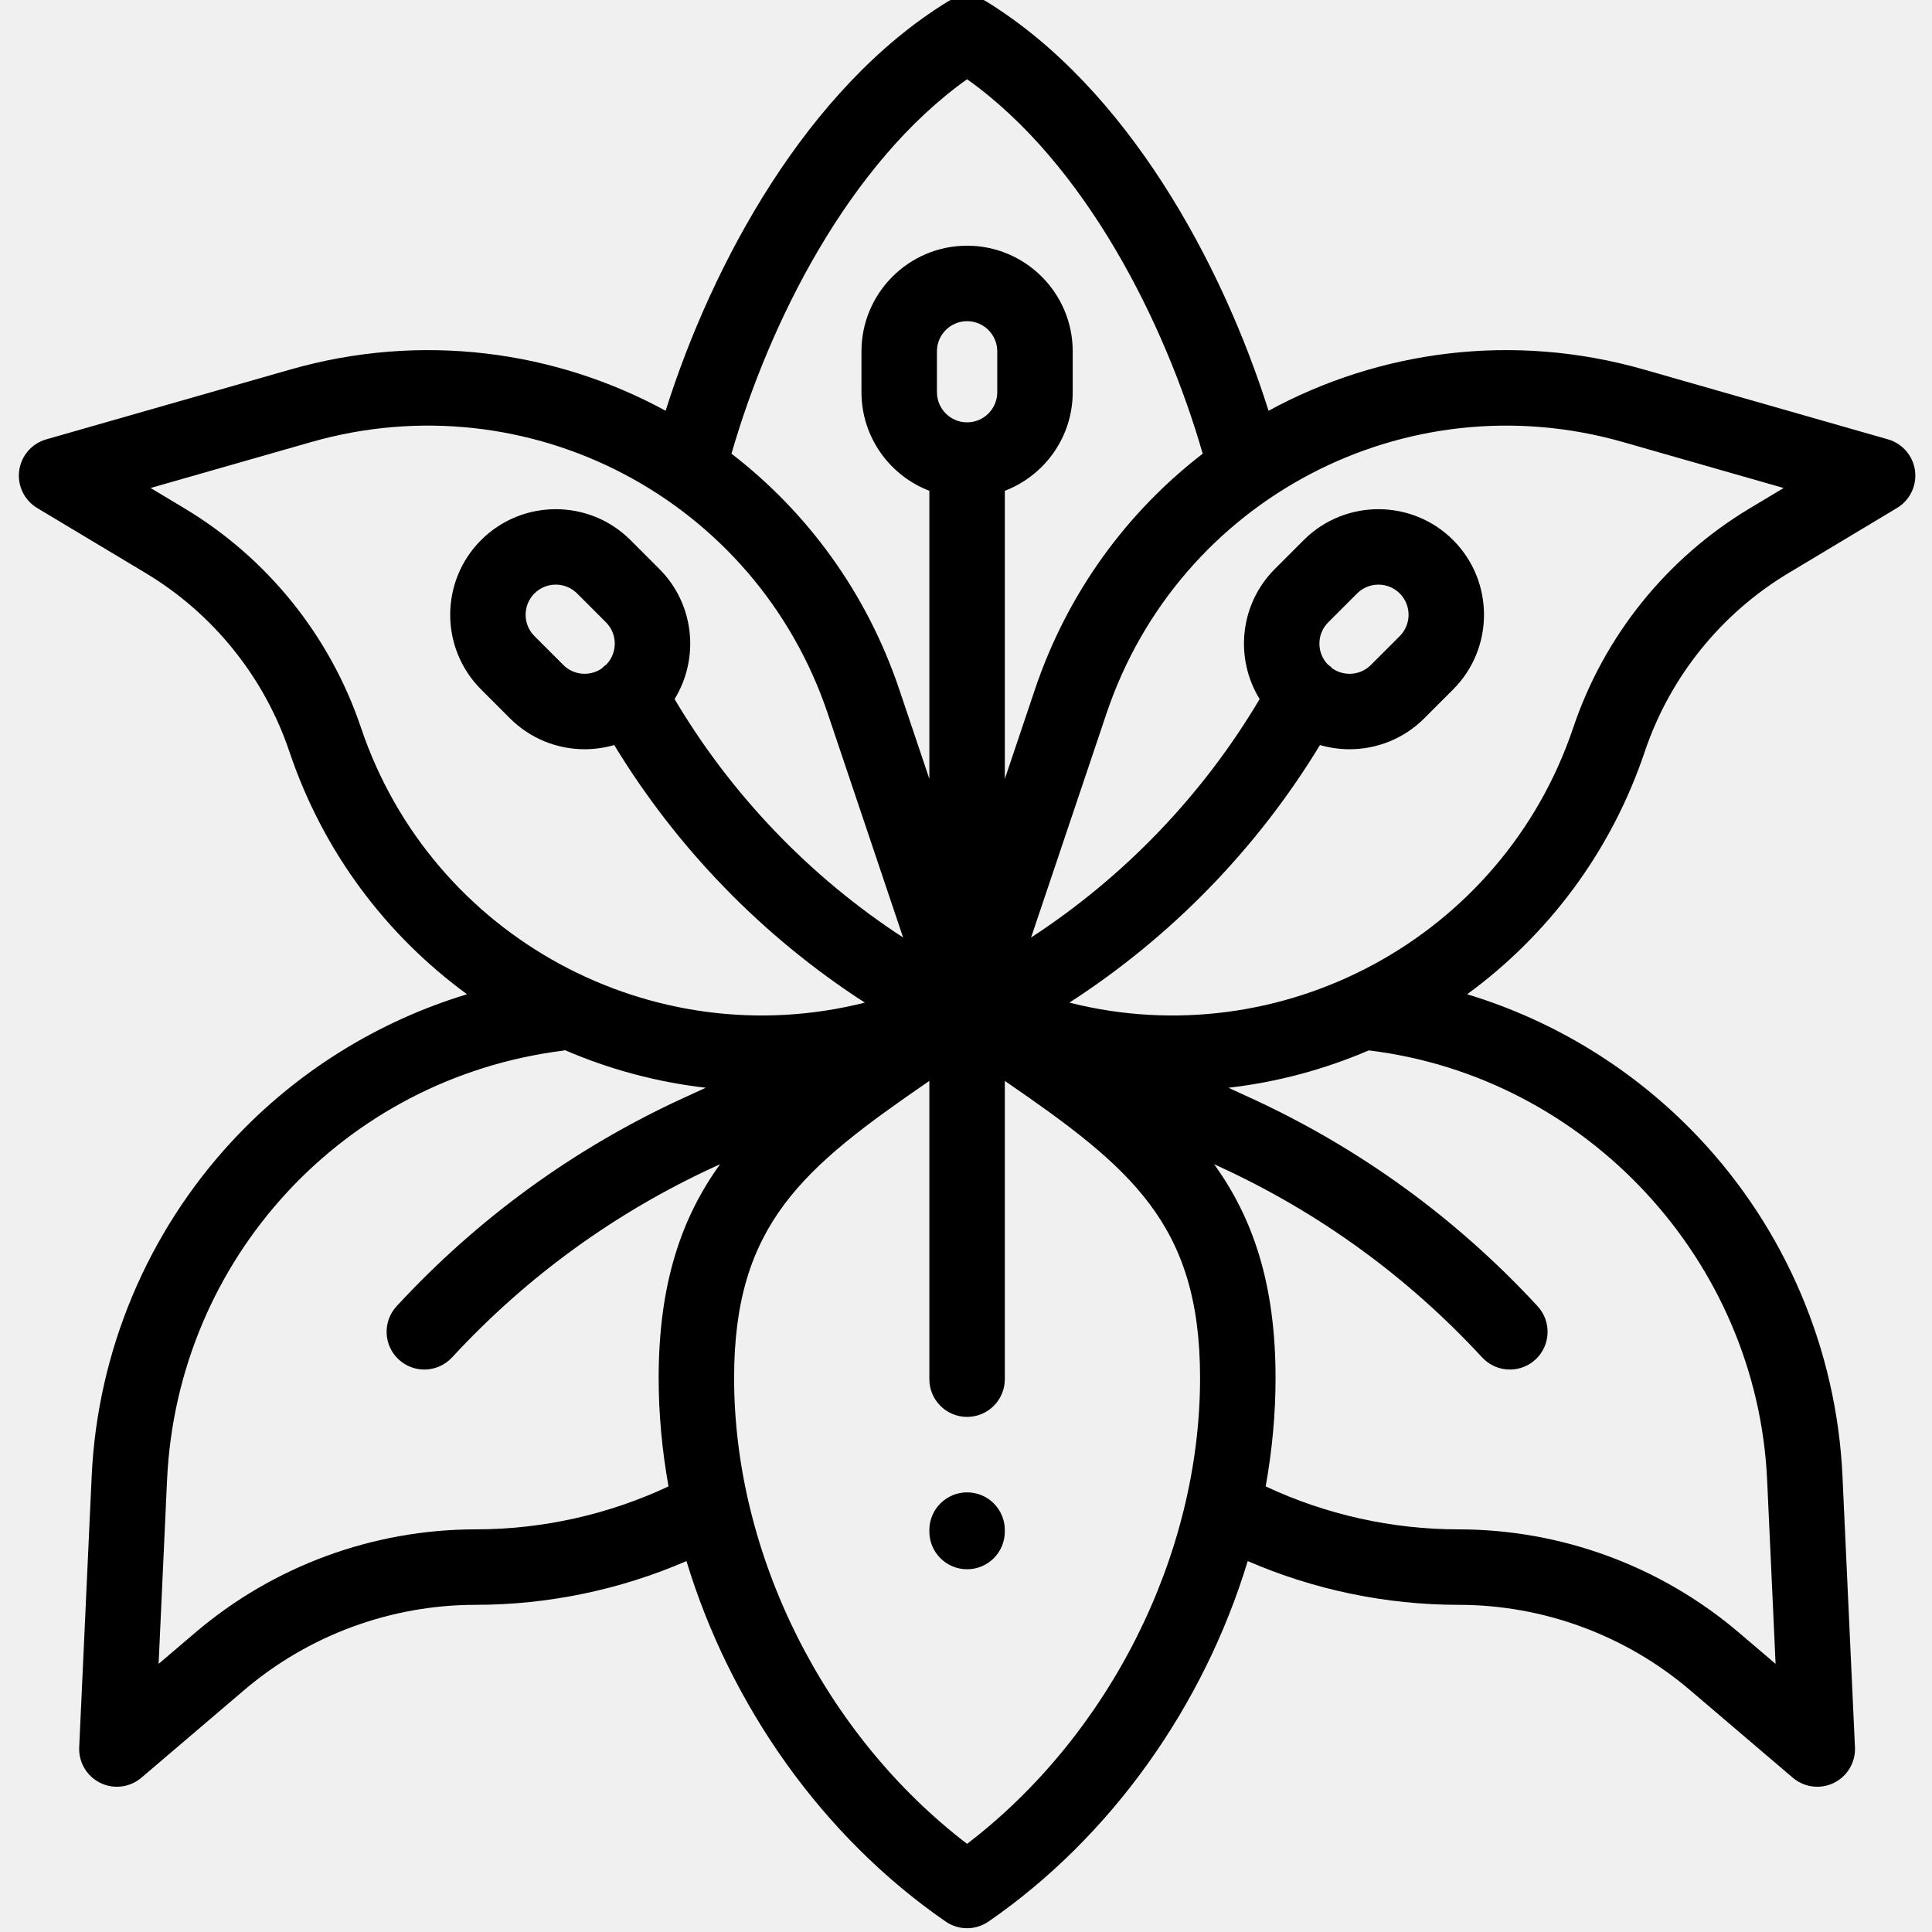
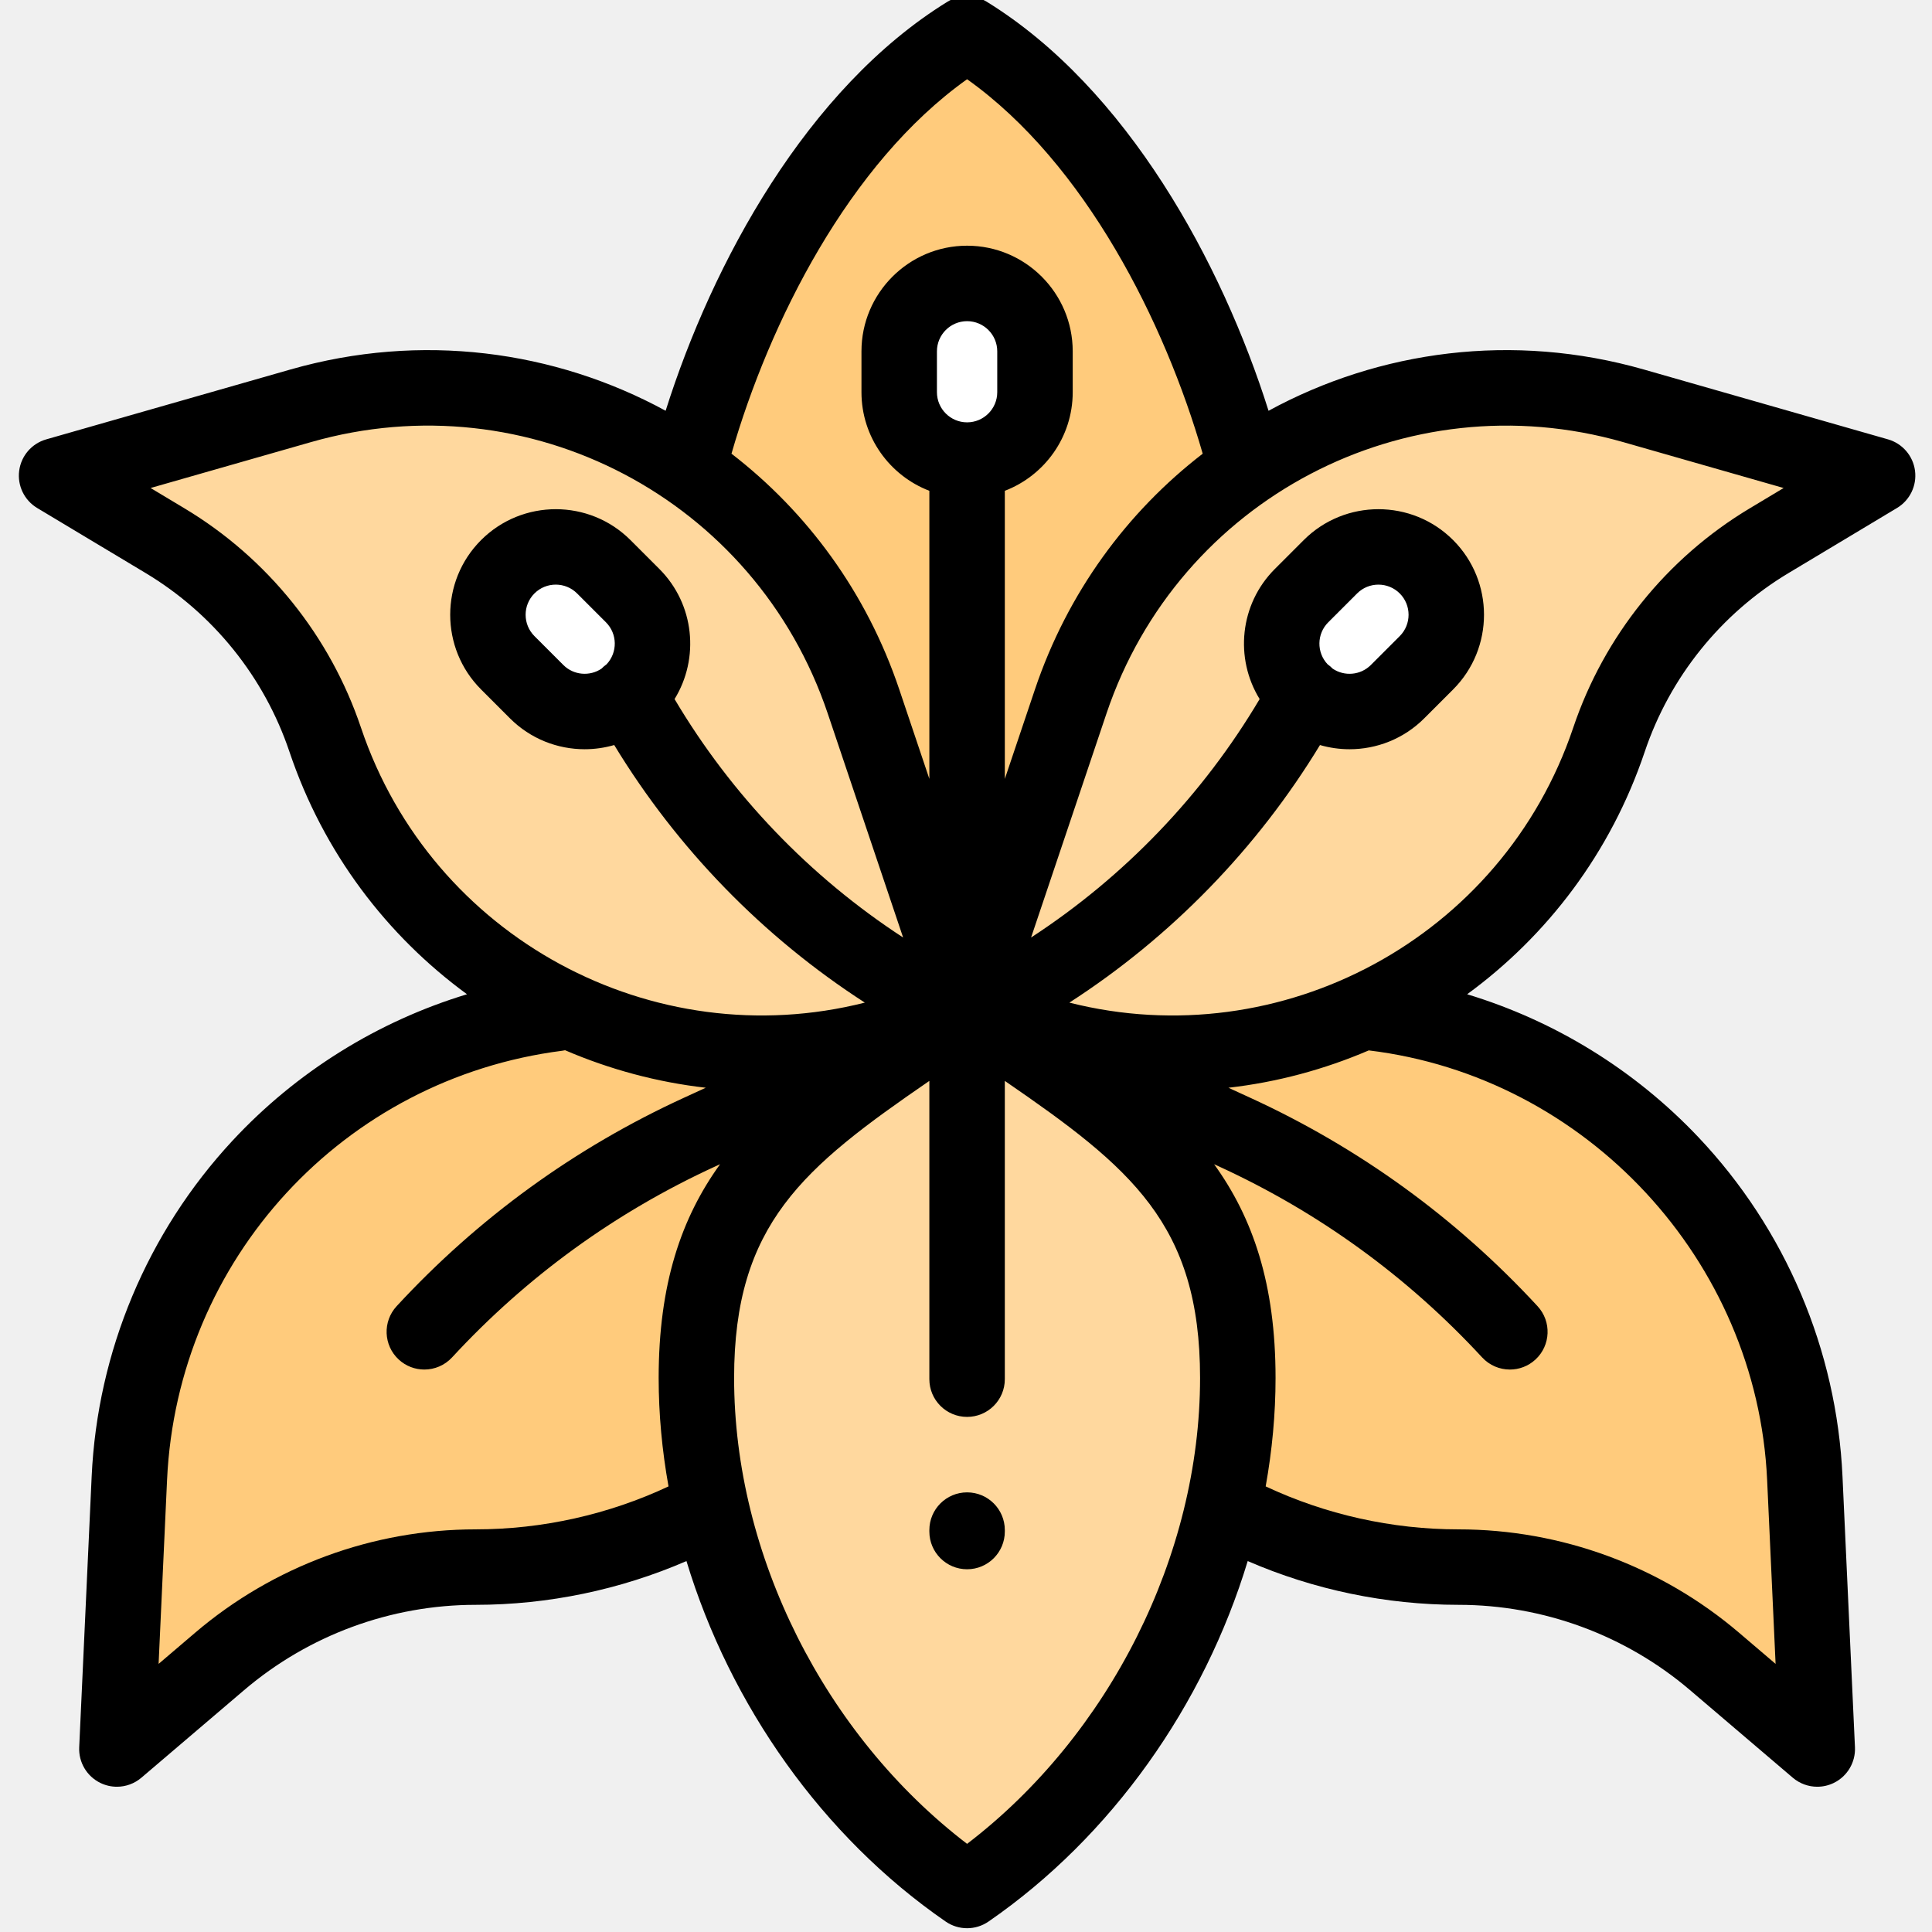
<svg xmlns="http://www.w3.org/2000/svg" height="511pt" viewBox="-4 1 511 512" width="511pt">
+   <path d="m251.789 268.484h-91.91c-69.602 0-126.898 54.723-130.094 124.25l-3.301 71.766 27.238-23.215c18.922-16.129 42.973-24.988 67.836-24.988 71.926 0 130.23-58.309 130.23-130.234zm0 0" fill="#ffcb7c" />
+   <path d="m251.789 268.484h91.914c69.598 0 126.898 54.723 130.094 124.25l3.301 71.766-27.238-23.215c-18.922-16.129-42.973-24.988-67.836-24.988-71.926 0-130.234-58.309-130.234-130.234zm0 0" fill="#ffcb7c" />
+   <path d="m171.594 170.789c0 52.418 31.352 67.559 80.195 97.695 48.844-30.137 80.199-45.277 80.199-97.695 0-52.414-31.355-130.656-80.199-160.789-48.84 30.133-80.195 108.375-80.195 160.789zm0 0" fill="#ffd89e" />
+   <path d="m171.594 170.789c0 52.418 31.352 67.559 80.195 97.695 48.844-30.137 80.199-45.277 80.199-97.695 0-52.414-31.355-130.656-80.199-160.789-48.84 30.133-80.195 108.375-80.195 160.789zm0 0" fill="#ffcb7c" />
+   <g fill="#ffd89e">
+     <path d="m323.535 366.176c0-52.414-28.051-67.555-71.746-97.691-43.691 30.137-71.742 45.273-71.742 97.691s28.051 105.688 71.742 135.824c43.695-30.137 71.746-83.406 71.746-135.824zm0 0" />
+     <path d="m251.793 268.484-27.457-81.582c-20.789-61.781-86.48-96.293-149.148-78.359l-64.684 18.508 28.742 17.242c19.969 11.977 35.016 30.68 42.445 52.746 21.484 63.844 90.656 98.18 154.5 76.695zm0 0" />
+     <path d="m251.793 268.484 27.453-81.582c20.793-61.781 86.484-96.293 149.152-78.359l64.684 18.508-28.742 17.242c-19.969 11.977-35.016 30.68-42.445 52.746-21.484 63.844-90.656 98.18-154.5 76.695zm0 0" />
+   </g>
+   <path d="m340.418 184.297c-7.023-7.023-7.023-18.418 0-25.445l7.66-7.656c7.023-7.027 18.418-7.027 25.445 0 7.023 7.027 7.023 18.418 0 25.445l-7.66 7.656c-7.027 7.027-18.418 7.027-25.445 0zm0 0" fill="#fff" />
+   <path d="m251.789 122.926c-9.934 0-17.992-8.055-17.992-17.992v-10.828c0-9.938 8.059-17.992 17.992-17.992 9.938 0 17.992 8.055 17.992 17.992v10.828c0 9.938-8.055 17.992-17.992 17.992zm0 0" fill="#fff" />
+   <path d="m163.16 184.297c7.027-7.023 7.027-18.418 0-25.445l-7.656-7.656c-7.023-7.027-18.418-7.027-25.445 0-7.023 7.027-7.023 18.418 0 25.445l7.656 7.656c7.027 7.027 18.418 7.027 25.445 0zm0 0" fill="#fff" />
  <path d="m503 125.746c-.523-3.949-3.336-7.215-7.164-8.312l-64.688-18.508c-34.66-9.914-70.082-5.074-99.469 10.934-12.355-39.16-37.43-85.414-74.637-108.371-3.219-1.984-7.285-1.984-10.504 0-37.207 22.957-62.281 69.211-74.637 108.367-29.387-16.004-64.805-20.844-99.465-10.926l-64.688 18.508c-3.832 1.094-6.645 4.359-7.164 8.309-.52 3.949 1.355 7.832 4.77 9.879l28.746 17.242c17.91 10.746 31.445 27.566 38.109 47.363 9.008 26.766 25.828 48.73 47.051 64.258-23.629 7.16-45.18 20.527-62.188 38.848-22.52 24.258-35.762 55.844-37.281 88.941l-3.301 71.766c-.184 3.98 2.012 7.688 5.59 9.441 1.398.684 2.902 1.02 4.398 1.02 2.332 0 4.641-.816 6.488-2.391l27.238-23.219c17.098-14.57 38.883-22.598 61.348-22.598 19.227 0 38.336-3.996 55.867-11.598 11.555 38.148 36.031 73.008 68.691 95.531 1.707 1.18 3.691 1.77 5.676 1.77 1.984 0 3.969-.59 5.68-1.77 32.66-22.523 57.133-57.383 68.688-95.531 17.531 7.602 36.641 11.598 55.867 11.598 22.465 0 44.254 8.027 61.348 22.598l27.238 23.219c1.848 1.574 4.156 2.391 6.488 2.391 1.496 0 3-.336 4.398-1.02 3.578-1.754 5.773-5.461 5.59-9.441l-3.301-71.766c-1.543-33.598-15.117-65.539-38.219-89.941-16.895-17.84-38.066-30.828-61.25-37.848 21.227-15.527 38.047-37.492 47.055-64.258 6.664-19.797 20.195-36.617 38.109-47.363l28.742-17.242c3.422-2.051 5.297-5.93 4.777-9.879zm-251.211-103.75c31.352 22.305 52.441 64.523 62.441 99.238-20.012 15.422-35.805 36.754-44.461 62.477l-7.98 23.711v-76.352c10.512-4.035 17.992-14.227 17.992-26.137v-10.828c0-15.438-12.559-27.992-27.992-27.992-15.434 0-27.992 12.555-27.992 27.992v10.828c0 11.91 7.484 22.102 17.992 26.137v76.34l-7.973-23.699c-8.66-25.727-24.453-47.055-44.465-62.48 10.004-34.715 31.086-76.93 62.438-99.234zm7.992 82.938c0 4.406-3.582 7.992-7.992 7.992-4.406 0-7.992-3.586-7.992-7.992v-10.828c0-4.406 3.586-7.992 7.992-7.992 4.41 0 7.992 3.586 7.992 7.992zm-168.613 88.914c-8.18-24.297-24.793-44.945-46.777-58.133l-8.984-5.391 42.535-12.168c57.648-16.496 117.793 15.102 136.918 71.934l19.977 59.359c-24.73-16.113-45.531-37.809-60.57-63.188 6.648-10.789 5.309-25.137-4.031-34.48l-7.656-7.656c-10.914-10.914-28.672-10.91-39.586 0-10.914 10.914-10.914 28.672 0 39.586l7.656 7.66c5.457 5.457 12.625 8.184 19.793 8.184 2.641 0 5.277-.375 7.832-1.113 16.66 27.418 39.43 50.844 66.414 68.262-56.109 14.207-114.758-17.102-133.52-72.855zm63.742-15.652c-3.109 2.102-7.375 1.777-10.121-.969l-7.656-7.656c-3.117-3.117-3.117-8.188 0-11.305 1.559-1.559 3.602-2.336 5.648-2.336s4.094.777 5.652 2.336l7.656 7.656c3.055 3.055 3.105 7.98.176 11.109-.492.352-.949.742-1.355 1.164zm-33.352 228.102c-27.219 0-53.609 9.723-74.324 27.375l-9.703 8.273 2.242-48.75c2.688-58.496 46.73-106.328 104.727-113.738.258-.031.508-.082.758-.133 11.809 5.078 24.363 8.465 37.281 9.938l-5.801 2.66c-28.922 13.273-54.539 31.859-76.129 55.234-3.746 4.059-3.496 10.383.559 14.133 1.926 1.777 4.355 2.652 6.785 2.652 2.691 0 5.375-1.082 7.348-3.215 19.789-21.426 43.27-38.461 69.777-50.625l1.25-.574c-10.277 14.238-16.277 31.734-16.277 56.648 0 9.598.906 19.215 2.613 28.734-15.883 7.453-33.434 11.387-51.105 11.387zm130.23 83.344c-37.707-28.828-61.742-76.52-61.742-123.465 0-40.812 18.312-55.754 51.742-78.727v79.043c0 5.523 4.48 10 10 10 5.523 0 10-4.477 10-10v-79.043c33.434 22.973 51.742 37.914 51.742 78.727 0 46.945-24.031 94.637-61.742 123.465zm212.02-96.445 2.242 48.75-9.703-8.273c-20.715-17.652-47.109-27.375-74.324-27.375-17.672 0-35.223-3.934-51.105-11.387 1.707-9.52 2.617-19.137 2.617-28.734 0-24.914-6.004-42.41-16.281-56.648l1.25.574c26.512 12.164 49.988 29.199 69.777 50.625 1.973 2.133 4.656 3.215 7.352 3.215 2.426 0 4.859-.879 6.781-2.652 4.055-3.75 4.309-10.074.559-14.133-21.59-23.375-47.203-41.961-76.129-55.234l-5.797-2.66c12.883-1.469 25.406-4.844 37.191-9.898 57.637 6.965 102.895 55.613 105.57 113.832zm-4.613-257.48c-21.988 13.188-38.602 33.836-46.777 58.137-18.766 55.75-77.414 87.055-133.52 72.852 26.984-17.418 49.754-40.844 66.41-68.262 2.555.738 5.195 1.113 7.832 1.113 7.168 0 14.34-2.73 19.797-8.188l7.656-7.656c10.91-10.914 10.914-28.672 0-39.586s-28.672-10.914-39.59 0l-7.656 7.656c-9.34 9.34-10.68 23.691-4.031 34.477-15.039 25.379-35.832 47.07-60.566 63.188l19.977-59.355c19.125-56.832 79.27-88.43 136.922-71.934l42.531 12.168zm-110.527 42.48c-.406-.422-.863-.809-1.348-1.16-2.938-3.129-2.883-8.059.172-11.113l7.656-7.656c1.559-1.559 3.602-2.336 5.648-2.336s4.094.777 5.652 2.336c3.117 3.117 3.117 8.188 0 11.305l-7.656 7.656c-2.75 2.75-7.02 3.07-10.125.969zm0 0" />
  <path d="m251.789 396.492c-5.52 0-10 4.477-10 10v.379c0 5.52 4.48 10 10 10 5.523 0 10-4.48 10-10v-.379c0-5.523-4.477-10-10-10zm0 0" />
</svg>
